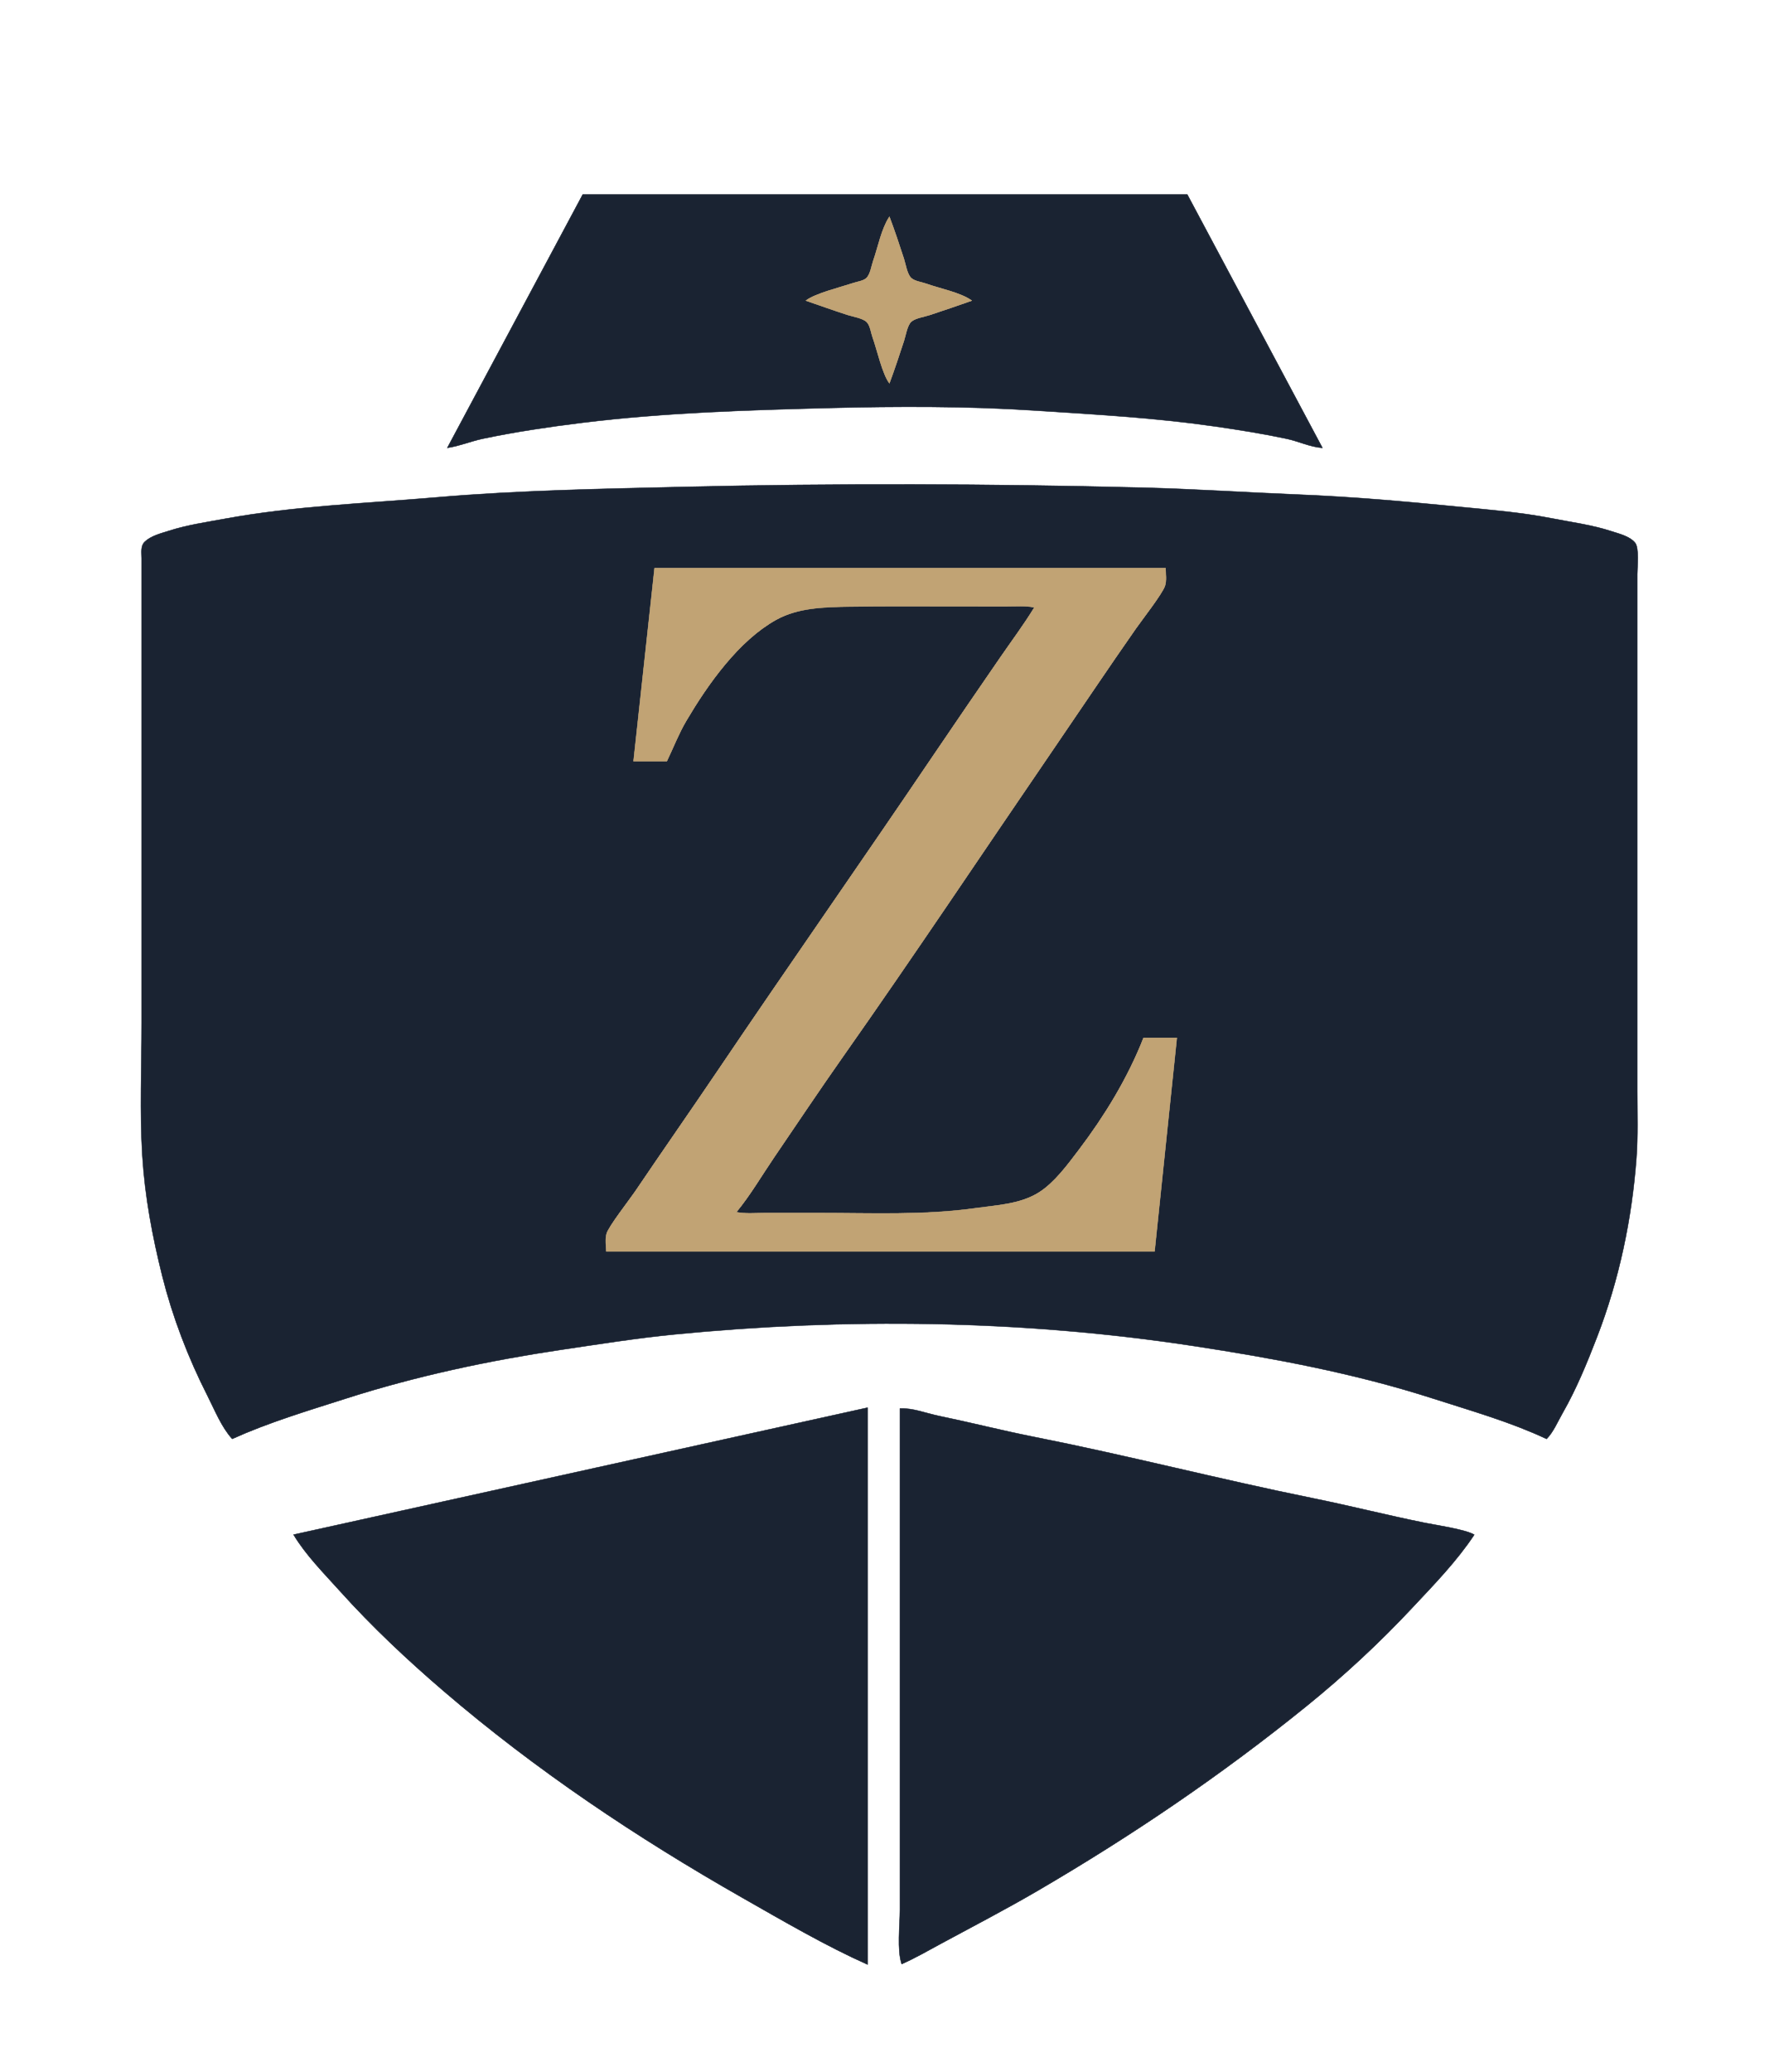
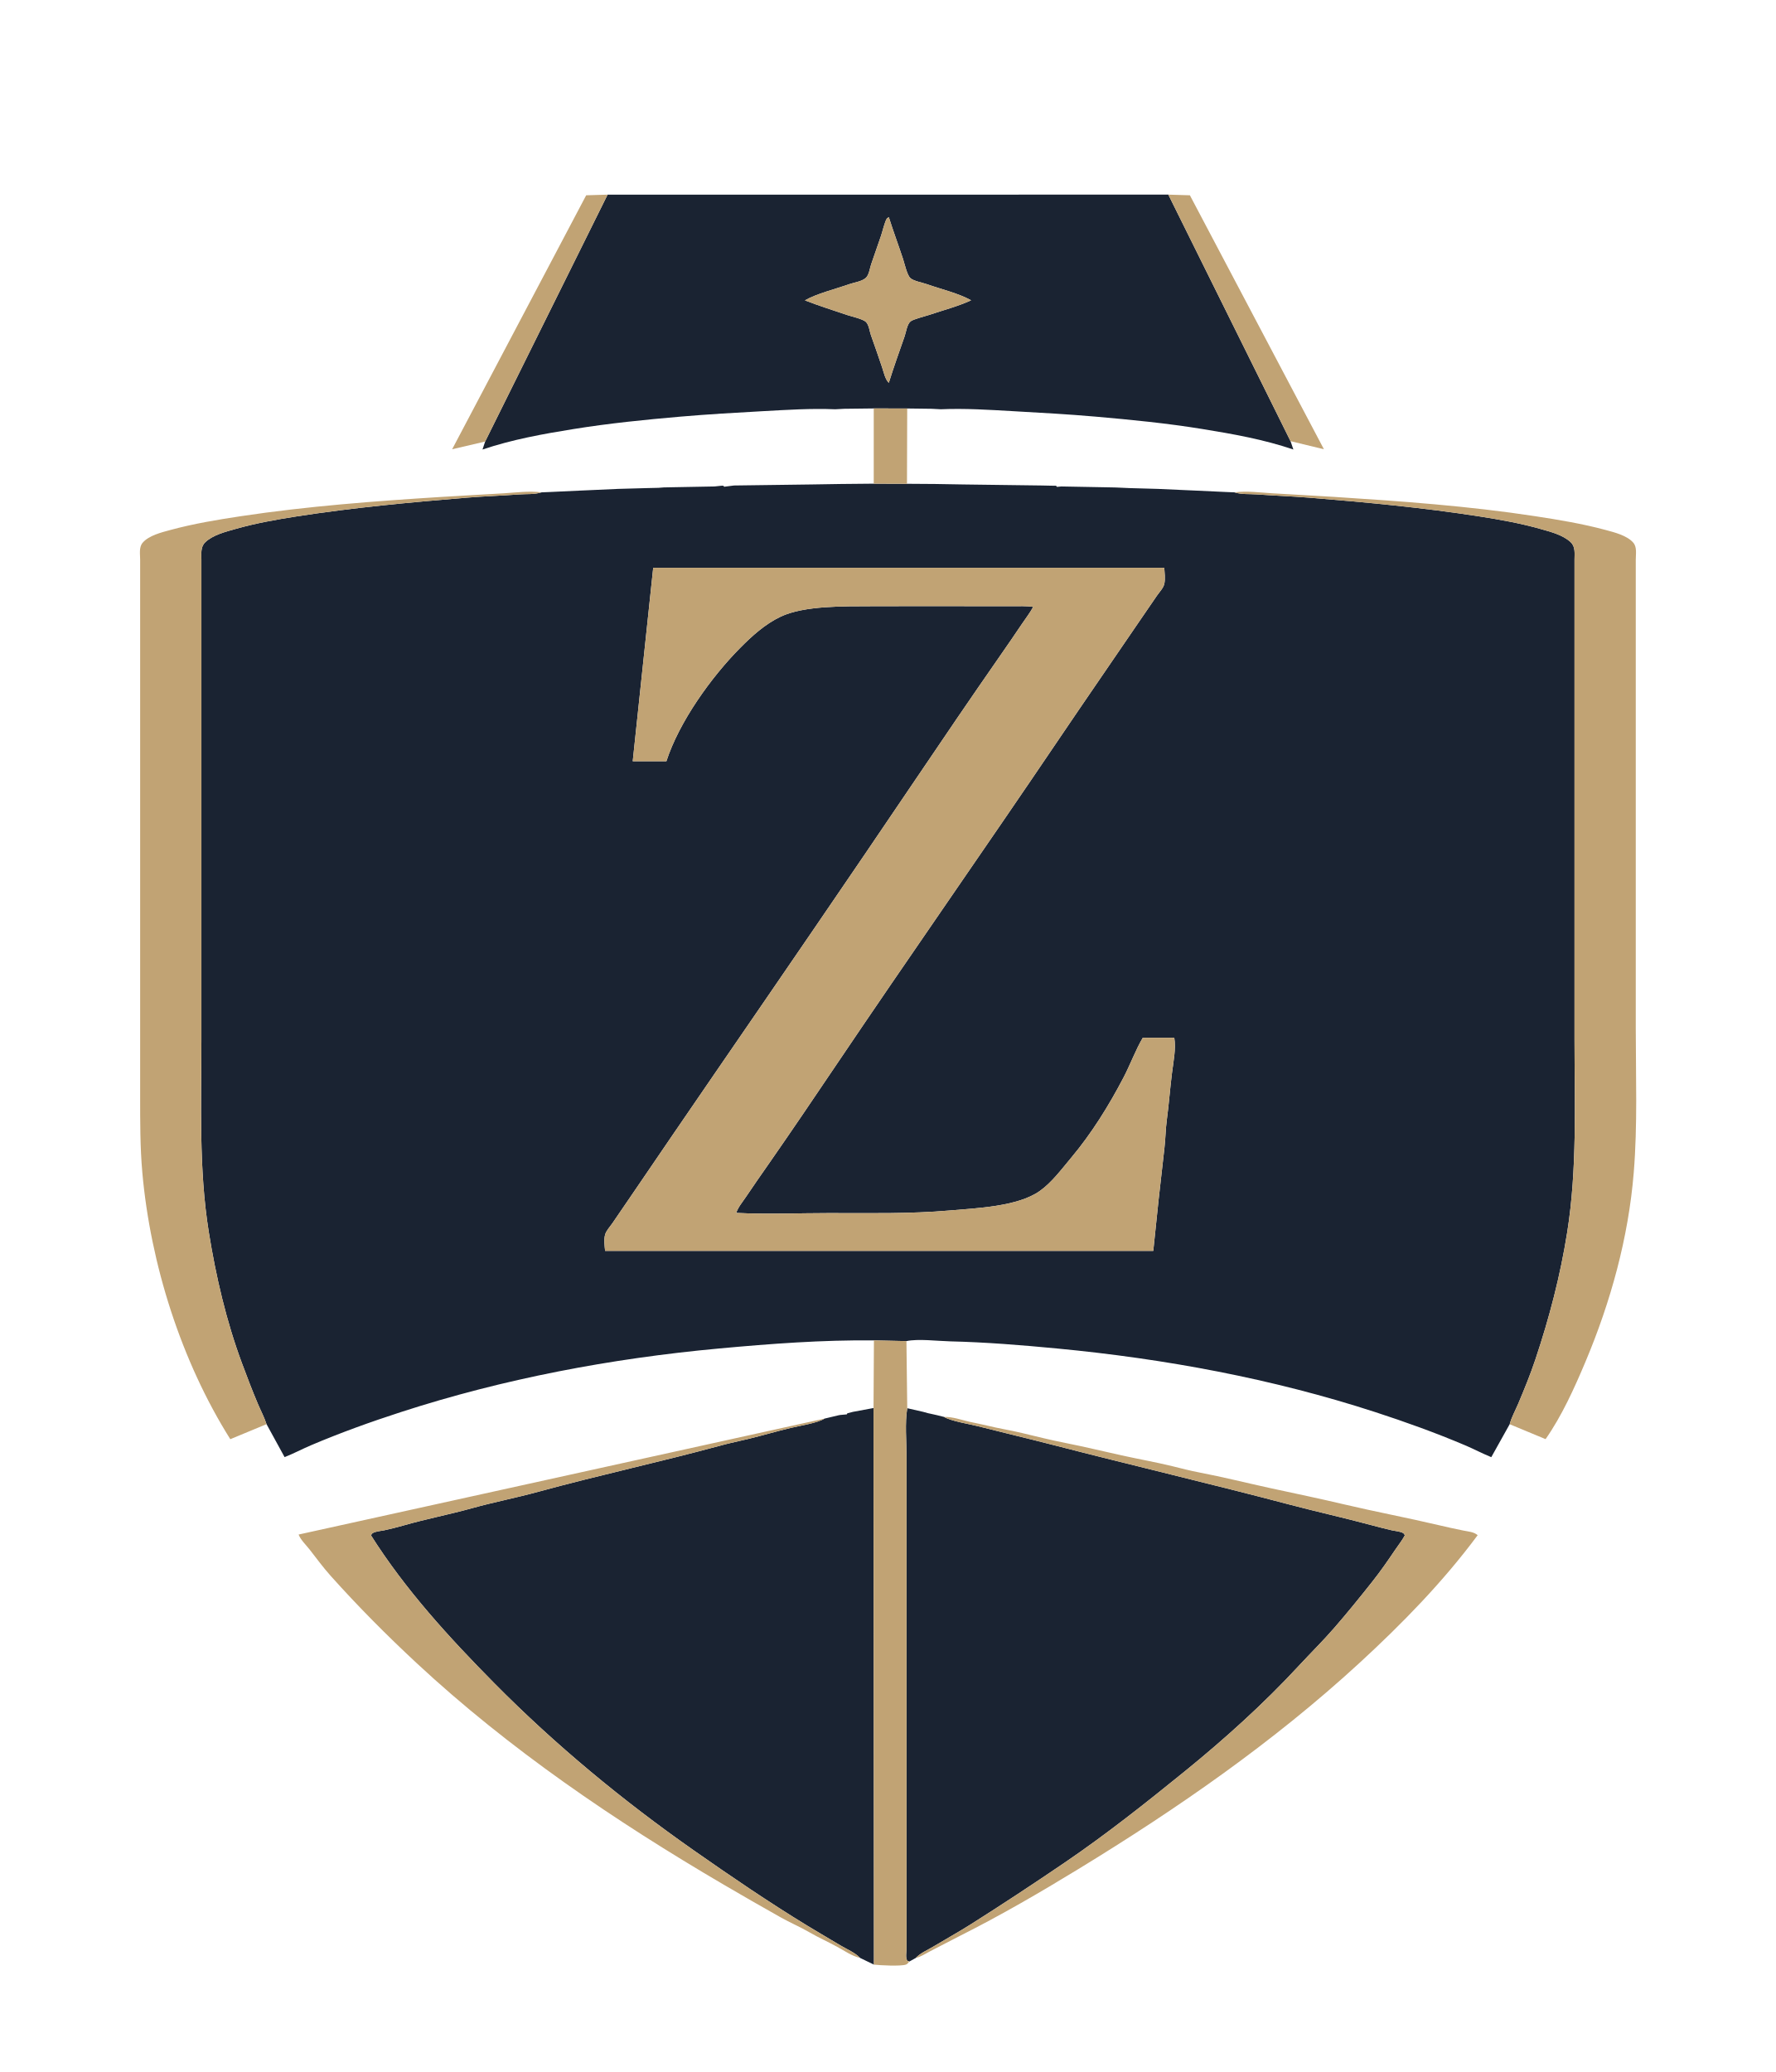
- <svg xmlns="http://www.w3.org/2000/svg" viewBox="0 0 1015 1182" width="1015" height="1182">
-   <path d="M332.5 110.97C447.49 110.97 562.49 110.97 677.48 110.97C703.18 159.15 728.89 207.32 754.59 255.5C747.79 255.07 740.98 251.75 734.29 250.32C720.8 247.43 707.1 245.25 693.44 243.27C659.36 238.32 624.85 236.42 590.5 234.18C551.86 231.65 512.19 231.73 473.5 232.73C426.41 233.96 379.28 235.38 332.5 241.13C313.46 243.47 294.35 246.3 275.58 250.24C268.74 251.68 262.1 254.49 255.22 255.5C280.98 207.32 306.74 159.15 332.5 110.97ZM507.5 123.64C502.9 130.64 501.08 140.77 498.28 148.74C497.28 151.59 496.6 156.72 494.25 158.76C492.49 160.28 489.1 160.74 486.94 161.46C479.95 163.8 465.12 167.39 459.84 171.5C467.8 174.22 475.73 177.1 483.75 179.67C486.75 180.63 492.5 181.49 494.68 183.81C496.54 185.8 497.04 190.01 497.95 192.51C500.44 199.37 503.46 213.33 507.5 218.64C510.45 210.65 513.17 202.49 515.81 194.39C516.78 191.42 517.64 185.62 519.98 183.5C522.23 181.45 527.46 180.7 530.33 179.75C538.42 177.1 546.47 174.32 554.5 171.5C548.09 166.88 536.3 164.65 528.56 161.87C526.07 160.97 521.87 160.45 519.9 158.58C517.58 156.37 516.74 150.67 515.77 147.65C513.19 139.62 510.46 131.54 507.5 123.64ZM882.5 820.86C861.73 811.1 839.44 804.8 817.66 797.79C773.14 783.46 726.69 774.77 680.55 767.75C583 752.89 482.71 751.59 384.52 761.27C363.07 763.39 341.81 766.78 320.5 769.94C279.1 776.09 237.27 785.01 197.36 797.81C175.53 804.81 153.45 811.37 132.5 820.83C126.39 814.18 122.45 804.19 118.37 796.17C107.39 774.57 98.47 751.35 92.58 727.84C86.96 705.35 82.69 682.7 81.24 659.5C79.65 634.31 80.83 608.73 80.83 583.5C80.83 533.83 80.83 484.17 80.83 434.5C80.83 403.5 80.83 372.5 80.83 341.5C80.83 333.83 80.83 326.17 80.83 318.5C80.83 315.32 80.09 311.48 82.6 309.07C86.18 305.64 91.84 304.29 96.4 302.82C106.87 299.45 117.71 297.9 128.49 295.92C168.06 288.65 208.48 287.21 248.5 283.77C295.63 279.71 343.21 278.89 390.5 277.75C477.53 275.66 564.47 275.96 651.5 278.17C681.52 278.94 711.51 280.95 741.5 282.17C771.2 283.38 800.94 285.99 830.5 288.92C848.85 290.74 867.51 292.17 885.61 295.74C896.97 297.97 908.41 299.44 919.47 303.06C923.74 304.46 929.94 305.91 932.94 309.58C935.46 312.67 934.23 323.31 934.23 327.5C934.23 343.17 934.23 358.83 934.23 374.5C934.23 436.17 934.23 497.83 934.23 559.5C934.23 580.5 934.23 601.5 934.23 622.5C934.23 635.12 934.69 647.91 933.76 660.5C931.16 695.43 923.9 730.02 911.26 762.73C905.57 777.48 899.48 792.37 891.61 806.12C888.85 810.94 886.38 816.92 882.5 820.86ZM373.5 324.08C369.5 360.8 365.5 397.51 361.5 434.23C367.83 434.23 374.17 434.23 380.5 434.23C384.2 426.52 387.24 418.55 391.61 411.15C403.84 390.43 421.48 365.35 442.98 353.49C455.47 346.59 470.52 346.27 484.5 346.04C505.16 345.69 525.84 345.88 546.5 345.88C555.83 345.88 565.17 345.87 574.5 345.89C579.7 345.9 585.19 345.41 590.23 346.5C584.22 356.36 577.21 365.68 570.67 375.2C557.9 393.78 545.14 412.33 532.51 431.02C491.82 491.2 450.11 550.72 409.44 610.92C393.86 633.98 377.92 656.76 362.34 679.81C359.14 684.53 347.43 699.49 346.17 703.67C345.24 706.78 345.84 710.68 345.96 713.9C450.24 713.9 554.52 713.9 658.79 713.9C663.03 673.29 667.26 632.68 671.5 592.07C665.17 592.07 658.83 592.07 652.5 592.07C643.55 614.93 630.34 636.54 615.54 656.05C609.25 664.33 601.69 674.71 592.77 680.3C582.08 687.01 568.65 687.53 556.55 689.25C527.19 693.41 497.09 691.99 467.5 691.99C457.17 691.99 446.83 691.99 436.5 691.99C431.13 691.99 425.35 692.57 420.13 691.5C428.11 681.84 434.64 670.59 441.7 660.22C454.78 641.01 467.71 621.65 481.09 602.64C521.8 544.81 561.05 485.88 600.98 427.51C616.69 404.55 632.14 381.43 648.08 358.64C651.54 353.68 663.14 338.85 664.71 334.23C665.74 331.19 665.12 327.25 665.06 324.08C567.88 324.08 470.69 324.08 373.5 324.08ZM495.06 803.01C495.06 908.91 495.06 1014.8 495.06 1120.7C471.22 1110.1 446.53 1095.64 423.78 1082.7C363.47 1048.38 305.62 1009.74 252.96 964.54C232.22 946.74 212.21 927.94 193.92 907.6C184.87 897.54 174.47 887.11 167.5 875.46C276.69 851.31 385.88 827.16 495.06 803.01ZM841.23 875.5C831.19 890.67 818.18 904 805.77 917.26C787.13 937.18 766.87 955.97 745.67 973.14C697.14 1012.46 646.01 1047.11 592.1 1078.59C574.04 1089.13 555.57 1098.72 537.18 1108.65C529.76 1112.65 522.23 1117.03 514.5 1120.43C511.73 1112.28 513.5 1098.48 513.5 1089.5C513.5 1067.5 513.5 1045.5 513.5 1023.5C513.5 950.17 513.46 876.83 513.5 803.5C520.73 803.1 528.53 806.25 535.65 807.72C553.72 811.46 571.63 816.05 589.73 819.64C642.98 830.17 695.58 843.82 748.76 854.61C770.16 858.95 791.31 864.33 812.7 868.67C819.32 870.01 836.25 872.48 841.23 875.5Z" fill="#1a2332" fill-rule="evenodd" stroke="#1a2332" stroke-width="0.25" stroke-linejoin="round" />
-   <path d="M507.5 123.64C510.46 131.54 513.19 139.62 515.77 147.65C516.74 150.67 517.58 156.37 519.9 158.58C521.87 160.45 526.07 160.97 528.56 161.87C536.3 164.65 548.09 166.88 554.5 171.5C546.47 174.32 538.42 177.1 530.33 179.75C527.46 180.7 522.23 181.45 519.98 183.5C517.64 185.62 516.78 191.42 515.81 194.39C513.17 202.49 510.45 210.65 507.5 218.64C503.46 213.33 500.44 199.37 497.95 192.51C497.04 190.01 496.54 185.8 494.68 183.81C492.5 181.49 486.75 180.63 483.75 179.67C475.73 177.1 467.8 174.22 459.84 171.5C465.12 167.39 479.95 163.8 486.94 161.46C489.1 160.74 492.49 160.28 494.25 158.76C496.6 156.72 497.28 151.59 498.28 148.74C501.08 140.77 502.9 130.64 507.5 123.64ZM373.5 324.08C470.69 324.08 567.88 324.08 665.06 324.08C665.12 327.25 665.74 331.19 664.71 334.23C663.14 338.85 651.54 353.68 648.08 358.64C632.14 381.43 616.69 404.55 600.98 427.51C561.05 485.88 521.8 544.81 481.09 602.64C467.71 621.65 454.78 641.01 441.7 660.22C434.64 670.59 428.11 681.84 420.13 691.5C425.35 692.57 431.13 691.99 436.5 691.99C446.83 691.99 457.17 691.99 467.5 691.99C497.09 691.99 527.19 693.41 556.55 689.25C568.65 687.53 582.08 687.01 592.77 680.3C601.69 674.71 609.25 664.33 615.54 656.05C630.34 636.54 643.55 614.93 652.5 592.07C658.83 592.07 665.17 592.07 671.5 592.07C667.26 632.68 663.03 673.29 658.79 713.9C554.52 713.9 450.24 713.9 345.96 713.9C345.84 710.68 345.24 706.78 346.17 703.67C347.43 699.49 359.14 684.53 362.34 679.81C377.92 656.76 393.86 633.98 409.44 610.92C450.11 550.72 491.82 491.2 532.51 431.02C545.14 412.33 557.9 393.78 570.67 375.2C577.21 365.68 584.22 356.36 590.23 346.5C585.19 345.41 579.7 345.9 574.5 345.89C565.17 345.87 555.83 345.88 546.5 345.88C525.84 345.88 505.16 345.69 484.5 346.04C470.52 346.27 455.47 346.59 442.98 353.49C421.48 365.35 403.84 390.43 391.61 411.15C387.24 418.55 384.2 426.52 380.5 434.23C374.17 434.23 367.83 434.23 361.5 434.23C365.5 397.51 369.5 360.8 373.5 324.08Z" fill="#c1a374" fill-rule="evenodd" stroke="#c1a374" stroke-width="0.25" stroke-linejoin="round" />
+ <svg xmlns="http://www.w3.org/2000/svg" viewBox="0 0 1014 1183">
+   <path fill="#1a2332" fill-rule="evenodd" d="M346.93 111.13C453.65 111.13 560.37 111.13 667.09 111.12C690.35 158.04 713.61 204.96 736.87 251.88C737.41 253.47 737.96 255.06 738.5 256.65C721.57 250.9 704.1 247.8 686.5 244.94C666.27 241.65 645.92 239.66 625.5 237.87C609.85 236.5 594.19 235.65 578.5 234.76C564.84 233.98 550.81 233.07 537.15 233.67C535.43 233.58 533.72 233.49 532 233.4C527.33 233.34 522.67 233.28 518 233.22C511.63 233.22 505.27 233.21 498.9 233.2C493.27 233.27 487.63 233.33 482 233.4C480.31 233.49 478.62 233.58 476.93 233.68C463.22 233.09 449.19 234.01 435.5 234.76C419.81 235.62 404.15 236.53 388.5 237.88C368.08 239.64 347.74 241.7 327.5 244.96C309.9 247.78 292.43 250.95 275.5 256.65C276.01 255.13 276.51 253.61 277.02 252.09C300.32 205.1 323.63 158.12 346.93 111.13ZM507.5 123.97C507.19 124.32 506.63 124.41 506.37 124.8C505.14 126.64 503.89 132.16 503.08 134.52C501.2 139.98 499.3 145.42 497.42 150.88C496.67 153.06 496.27 156.46 494.75 158.25C492.71 160.66 487.63 161.27 484.75 162.29C477.23 164.97 466.22 167.66 459.59 171.5C467.48 174.55 475.6 177.12 483.61 179.83C486.21 180.71 492.83 182.12 494.55 183.93C496.16 185.63 496.51 189.13 497.26 191.27C499.42 197.42 501.61 203.57 503.67 209.75C504.64 212.66 505.37 216.5 507.5 218.58C510.27 209.66 513.45 200.84 516.52 192.03C517.35 189.65 517.91 185.13 519.95 183.48C521.5 182.23 528.15 180.61 530.4 179.85C538.34 177.16 546.91 174.97 554.5 171.46C547.27 167.41 537.22 165.09 529.27 162.26C526.84 161.4 521.57 160.44 519.78 158.75C517.9 156.98 516.47 150.43 515.6 147.8C512.97 139.83 510.02 131.97 507.5 123.97ZM480.09 276.33C486.36 276.27 492.62 276.21 498.89 276.15C505.22 276.18 511.54 276.2 517.87 276.22C523.23 276.26 528.6 276.29 533.96 276.33C539.31 276.42 544.65 276.51 550 276.6C564.97 276.79 579.94 276.99 594.91 277.19C596.6 277.22 598.3 277.26 600 277.3C601 277.31 602 277.33 603 277.34C603.17 277.56 603.33 277.77 603.5 277.98C604.33 277.9 605.17 277.82 606 277.74C613.7 277.88 621.4 278.03 629.1 278.17C631.07 278.21 633.03 278.25 635 278.28C635.72 278.3 636.44 278.31 637.17 278.33C639.78 278.44 642.39 278.56 645 278.68C650.38 278.83 655.77 278.98 661.15 279.13C666.83 279.38 672.5 279.64 678.18 279.9C679.78 279.97 681.37 280.04 682.97 280.11C688.69 280.37 694.4 280.64 700.12 280.91C701.72 280.98 703.32 281.04 704.93 281.11C708.69 282.4 713.41 281.97 717.5 282.27C727.49 283 737.52 283.34 747.5 284.15C779.97 286.77 812.36 289.81 844.54 294.82C856.32 296.66 868.03 298.73 879.52 301.99C885.2 303.6 892.48 305.41 896.88 309.62C899.62 312.24 899.02 316.04 899.02 319.5C899.02 327.17 899.02 334.83 899.02 342.5C899.02 373.83 899.02 405.17 899.02 436.5C899.02 488.83 899.02 541.17 899.02 593.5C899.02 630.1 900.62 667.22 894.86 703.48C890.93 728.3 884.64 752.42 876.66 776.23C873.81 784.76 870.38 793.13 866.89 801.41C865.25 805.3 863.09 809.09 862 813.15C858.5 819.42 855 825.69 851.5 831.96C846.39 829.88 841.49 827.27 836.4 825.12C819.71 818.04 802.53 811.86 785.3 806.25C726.37 787.08 665.08 775.77 603.5 769.91C583.22 767.98 562.89 766.32 542.5 765.84C535.27 765.67 524.28 764.26 517.56 765.7C511.37 765.57 505.19 765.43 499 765.29C469.43 764.99 439.89 767.21 410.5 769.92C348.93 775.6 287.61 787.16 228.72 806.28C211.49 811.87 194.3 818.05 177.63 825.14C172.54 827.3 167.64 829.92 162.5 831.94C159.06 825.67 155.63 819.39 152.19 813.12C150.86 809.08 148.82 805.28 147.17 801.35C143.97 793.76 141.04 786.08 138.17 778.36C129.2 754.23 123.3 728.83 119.22 703.45C113.41 667.22 115 630.08 115 593.5C115 541.17 115 488.83 115 436.5C115 405.17 115 373.83 115 342.5C115 334.83 115 327.17 115 319.5C115 316.06 114.45 312.3 117.14 309.67C121.48 305.43 128.85 303.61 134.49 302.01C145.98 298.73 157.69 296.67 169.47 294.83C201.65 289.82 234.03 286.82 266.5 284.15C276.48 283.33 286.51 283.02 296.5 282.28C300.6 281.98 305.33 282.4 309.1 281.11C310.7 281.04 312.31 280.98 313.91 280.91C319.61 280.64 325.32 280.38 331.03 280.11C332.62 280.04 334.22 279.97 335.82 279.9C341.51 279.64 347.19 279.39 352.88 279.13C358.58 278.97 364.29 278.82 370 278.66C372 278.61 374 278.57 376 278.52C377 278.44 378 278.36 379 278.29C380.98 278.25 382.96 278.21 384.94 278.17C392.63 278.03 400.31 277.89 408 277.74C409.33 277.6 410.67 277.46 412 277.32C412.33 277.32 412.67 277.32 413 277.32C413.17 277.51 413.33 277.7 413.5 277.9C415.37 277.66 417.24 277.42 419.11 277.19C434.07 276.99 449.04 276.79 464 276.59C469.36 276.51 474.73 276.42 480.09 276.33ZM664.79 324.17C567.52 324.17 470.25 324.17 372.97 324.17C369.08 360.99 365.18 397.81 361.28 434.63C367.69 434.63 374.09 434.63 380.5 434.63C387.77 412.18 405.98 386.76 422.52 370.03C429.33 363.14 436.82 356.35 445.65 352.13C459.25 345.64 482.39 346.2 497.5 346.11C517.5 346 537.5 346.09 557.5 346.09C564.17 346.09 570.83 346.1 577.5 346.11C581.64 346.12 585.86 345.89 589.94 346.5C588.1 349.89 585.74 352.92 583.58 356.12C579.17 362.68 574.68 369.2 570.16 375.69C554.27 398.52 538.61 421.56 523.04 444.61C484.8 501.23 446.12 557.59 407.42 613.9C391.67 636.83 375.98 659.8 360.33 682.79C356.82 687.95 353.25 693.08 349.76 698.26C348.42 700.25 346.14 702.59 345.5 704.92C344.72 707.75 345.22 711.33 345.5 714.19C449.83 714.19 554.17 714.19 658.5 714.19C660.46 694.61 662.59 675.04 664.87 655.5C665.49 650.21 665.51 644.82 666.22 639.54C667.42 630.56 668.07 621.51 669.2 612.52C670 606.09 671.52 598.9 670.51 592.52C664.51 592.52 658.5 592.52 652.5 592.52C648.44 599.39 645.36 607.83 641.57 615.09C633.15 631.23 623.27 647.14 611.56 661.09C606.13 667.55 600.54 675.17 593.58 680.07C581.02 688.91 557.47 689.8 542.5 691.1C519.56 693.1 496.53 692.61 473.5 692.61C455.85 692.61 437.99 693.41 420.37 692.5C421.48 689.17 423.95 686.33 425.93 683.37C430.33 676.81 434.87 670.34 439.38 663.87C452.26 645.36 464.89 626.68 477.5 607.99C519.45 545.77 562.53 484.28 604.56 422.09C619.47 400.03 634.62 378.13 649.6 356.13C653.25 350.78 656.95 345.47 660.58 340.11C661.94 338.12 664.26 335.78 664.79 333.41C665.45 330.52 664.95 327.09 664.79 324.17ZM498.77 803.91C498.84 909.84 498.92 1015.77 499 1121.7C496.37 1120.43 493.74 1119.15 491.11 1117.87C488.21 1114.8 483.48 1112.88 479.79 1110.67C473.55 1106.94 467.2 1103.25 461 1099.48C438.87 1085.98 417.32 1071.3 396.08 1056.42C355.63 1028.09 317.1 996.27 282.36 961.14C256.5 934.99 231.48 907.68 211.76 876.5C212.16 876.19 212.32 875.62 212.75 875.36C214.54 874.27 217.41 874.15 219.41 873.72C223.09 872.92 226.84 871.98 230.46 870.94C243.37 867.23 256.6 864.71 269.53 861.1C282.03 857.61 294.78 855.17 307.29 851.74C341.91 842.25 377.08 834.7 411.7 825.26C416.83 823.86 422.04 822.82 427.2 821.57C435.37 819.6 443.41 817.18 451.59 815.25C456.49 814.09 467.05 812.4 470.79 809.95C473.47 809.31 476.16 808.67 478.85 808.03C479.17 807.98 479.5 807.92 479.83 807.86C481.05 807.75 482.28 807.64 483.5 807.53C483.61 807.33 483.71 807.13 483.82 806.92C484.87 806.65 485.92 806.37 486.98 806.1C490.91 805.37 494.84 804.64 498.77 803.91ZM518.02 804.01C521.04 804.7 524.06 805.39 527.07 806.08C528.07 806.35 529.07 806.63 530.07 806.9C530.39 806.97 530.72 807.03 531.04 807.1C532.35 807.39 533.67 807.69 534.98 807.98C536.34 808.32 537.7 808.66 539.06 808.99C543.06 811.42 553.27 812.99 558.36 814.29C572.72 817.95 587.14 821.34 601.48 825.04C646.43 836.64 691.61 847.24 736.5 859.08C751.85 863.13 767.36 866.56 782.7 870.69C786.67 871.75 790.69 872.79 794.69 873.72C796.62 874.16 799.53 874.32 801.24 875.35C801.67 875.61 801.81 876.19 802.2 876.5C800.57 879.53 798.44 882.15 796.52 885.01C792.37 891.18 788.16 897.22 783.54 903.06C776.51 911.95 769.35 920.78 761.9 929.36C755.4 936.86 748.31 943.82 741.58 951.1C721.64 972.65 699.47 992.66 676.7 1011.16C654.35 1029.31 631.73 1047.25 607.92 1063.45C590.21 1075.5 572.35 1087.27 554.24 1098.72C547.25 1103.14 539.98 1107.15 532.9 1111.4C529.61 1113.38 525.42 1115.11 522.9 1117.89C521.64 1118.58 520.38 1119.28 519.13 1119.98C517.99 1118.8 518.88 1120.82 517.93 1119.27C516.96 1117.68 517.61 1114.3 517.61 1112.5C517.61 1108.17 517.61 1103.83 517.61 1099.5C517.61 1080.17 517.61 1060.83 517.61 1041.5C517.61 988.5 517.61 935.5 517.61 882.5C517.61 865.5 517.61 848.5 517.61 831.5C517.61 822.7 516.63 812.59 518.02 804.01Z" />
+   <path fill="#c1a374" fill-rule="evenodd" d="M346.93 111.13C323.63 158.12 300.32 205.1 277.02 252.09C270.74 253.56 264.46 255.03 258.17 256.5C283.68 208.17 309.19 159.83 334.7 111.5C338.78 111.38 342.86 111.25 346.93 111.13ZM667.09 111.12C671.2 111.25 675.3 111.37 679.41 111.5C704.92 159.83 730.43 208.17 755.94 256.5C749.58 254.96 743.22 253.42 736.87 251.88C713.61 204.96 690.35 158.04 667.09 111.12ZM507.5 123.97C510.02 131.97 512.97 139.83 515.6 147.8C516.47 150.43 517.9 156.98 519.78 158.75C521.57 160.44 526.84 161.4 529.27 162.26C537.22 165.09 547.27 167.41 554.5 171.46C546.91 174.97 538.34 177.16 530.4 179.85C528.15 180.61 521.5 182.23 519.95 183.48C517.91 185.13 517.35 189.65 516.52 192.03C513.45 200.84 510.27 209.66 507.5 218.58C505.37 216.5 504.64 212.66 503.67 209.75C501.61 203.57 499.42 197.42 497.26 191.27C496.51 189.13 496.16 185.63 494.55 183.93C492.83 182.12 486.21 180.71 483.61 179.83C475.6 177.12 467.48 174.55 459.59 171.5C466.22 167.66 477.23 164.97 484.75 162.29C487.63 161.27 492.71 160.66 494.75 158.25C496.27 156.46 496.67 153.06 497.42 150.88C499.3 145.42 501.2 139.98 503.08 134.52C503.89 132.16 505.14 126.64 506.37 124.8C506.63 124.41 507.19 124.32 507.5 123.97ZM498.9 233.2C505.27 233.21 511.63 233.22 518 233.22C517.96 247.56 517.91 261.89 517.87 276.22C511.54 276.2 505.22 276.18 498.89 276.15C498.89 261.84 498.9 247.52 498.9 233.2ZM309.1 281.11C305.33 282.4 300.6 281.98 296.5 282.28C286.51 283.02 276.48 283.33 266.5 284.15C234.03 286.82 201.65 289.82 169.47 294.83C157.69 296.67 145.98 298.73 134.49 302.01C128.85 303.61 121.48 305.43 117.14 309.67C114.45 312.3 115 316.06 115 319.5C115 327.17 115 334.83 115 342.5C115 373.83 115 405.17 115 436.5C115 488.83 115 541.17 115 593.5C115 630.08 113.41 667.22 119.22 703.45C123.3 728.83 129.2 754.23 138.17 778.36C141.04 786.08 143.97 793.76 147.17 801.35C148.82 805.28 150.86 809.08 152.19 813.12C145.3 815.98 138.4 818.84 131.5 821.7C103.47 777.15 85.92 721.75 81.27 669.49C79.97 654.89 80.02 640.15 80.02 625.5C80.02 609.83 80.02 594.17 80.02 578.5C80.02 532.17 80.02 485.83 80.02 439.5C80.02 407.5 80.02 375.5 80.02 343.5C80.02 335.5 80.02 327.5 80.02 319.5C80.02 316.39 79.27 312.45 81.42 309.91C84.93 305.75 92.21 303.96 97.21 302.61C110.48 299.01 123.87 296.78 137.44 294.73C175.53 288.99 214.06 286.1 252.5 283.69C264.17 282.96 275.83 282.37 287.5 281.66C294.56 281.23 302.11 280.17 309.1 281.11ZM704.93 281.11C711.89 280.16 719.45 281.22 726.5 281.65C738.17 282.37 749.83 282.93 761.5 283.68C799.93 286.14 838.5 288.88 876.57 294.72C890.14 296.8 903.52 299.01 916.8 302.59C921.82 303.95 929.07 305.73 932.61 309.88C934.77 312.41 934 316.39 934 319.5C934 327.5 934 335.5 934 343.5C934 375.17 934 406.83 934 438.5C934 488.17 934 537.83 934 587.5C934 614.77 935.06 642.3 932.84 669.5C929.81 706.71 919.66 743.37 905.2 777.68C898.95 792.5 891.76 808.47 882.5 821.67C875.67 818.83 868.83 815.99 862 813.15C863.09 809.09 865.25 805.3 866.89 801.41C870.38 793.13 873.81 784.76 876.66 776.23C884.64 752.42 890.93 728.3 894.86 703.48C900.62 667.22 899.02 630.1 899.02 593.5C899.02 541.17 899.02 488.83 899.02 436.5C899.02 405.17 899.02 373.83 899.02 342.5C899.02 334.83 899.02 327.17 899.02 319.5C899.02 316.04 899.62 312.24 896.88 309.62C892.48 305.41 885.2 303.6 879.52 301.99C868.03 298.73 856.32 296.66 844.54 294.82C812.36 289.81 779.97 286.77 747.5 284.15C737.52 283.34 727.49 283 717.5 282.27C713.41 281.97 708.69 282.4 704.93 281.11ZM664.79 324.17C664.95 327.09 665.45 330.52 664.79 333.41C664.26 335.78 661.94 338.12 660.58 340.11C656.95 345.47 653.25 350.78 649.6 356.13C634.62 378.13 619.47 400.03 604.56 422.09C562.53 484.28 519.45 545.77 477.5 607.99C464.89 626.68 452.26 645.36 439.38 663.87C434.87 670.34 430.33 676.81 425.93 683.37C423.95 686.33 421.48 689.17 420.37 692.5C437.99 693.41 455.85 692.61 473.5 692.61C496.53 692.61 519.56 693.1 542.5 691.1C557.47 689.8 581.02 688.91 593.58 680.07C600.54 675.17 606.13 667.55 611.56 661.09C623.27 647.14 633.15 631.23 641.57 615.09C645.36 607.83 648.44 599.39 652.5 592.52C658.5 592.52 664.51 592.52 670.51 592.52C671.52 598.9 670 606.09 669.2 612.52C668.07 621.51 667.42 630.56 666.22 639.54C665.51 644.82 665.49 650.21 664.87 655.5C662.59 675.04 660.46 694.61 658.5 714.19C554.17 714.19 449.83 714.19 345.5 714.19C345.22 711.33 344.72 707.75 345.5 704.92C346.14 702.59 348.42 700.25 349.76 698.26C353.25 693.08 356.82 687.95 360.33 682.79C375.98 659.8 391.67 636.83 407.42 613.9C446.12 557.59 484.8 501.23 523.04 444.61C538.61 421.56 554.27 398.52 570.16 375.69C574.68 369.2 579.17 362.68 583.58 356.12C585.74 352.92 588.1 349.89 589.94 346.5C585.86 345.89 581.64 346.12 577.5 346.11C570.83 346.1 564.17 346.09 557.5 346.09C537.5 346.09 517.5 346 497.5 346.11C482.39 346.2 459.25 345.64 445.65 352.13C436.82 356.35 429.33 363.14 422.52 370.03C405.98 386.76 387.77 412.18 380.5 434.63C374.09 434.63 367.69 434.63 361.28 434.63C365.18 397.81 369.08 360.99 372.97 324.17C470.25 324.17 567.52 324.17 664.79 324.17ZM499 765.29C505.19 765.43 511.37 765.57 517.56 765.7C517.71 778.47 517.87 791.24 518.02 804.01C516.63 812.59 517.61 822.7 517.61 831.5C517.61 848.5 517.61 865.5 517.61 882.5C517.61 935.5 517.61 988.5 517.61 1041.5C517.61 1060.83 517.61 1080.17 517.61 1099.5C517.61 1103.83 517.61 1108.17 517.61 1112.5C517.61 1114.3 516.96 1117.68 517.93 1119.27C518.88 1120.82 517.99 1118.8 519.13 1119.98C518.51 1120.66 518.23 1121.35 517.24 1121.69C514.35 1122.7 502.41 1122.11 499 1121.7C498.92 1015.77 498.84 909.84 498.77 803.91C498.84 791.04 498.92 778.17 499 765.29ZM539.06 808.99C543.82 808.85 548.88 810.65 553.57 811.75C556.89 812.53 560.24 813.08 563.54 813.9C570.12 815.55 576.85 816.56 583.44 818.15C591.75 820.17 600.13 822.23 608.52 823.89C619.24 826.01 629.85 828.59 640.51 830.95C650.13 833.08 659.87 834.8 669.45 837.13C674.48 838.36 679.6 839.72 684.69 840.68C698.43 843.29 712.01 846.75 725.67 849.71C739.64 852.73 753.66 855.65 767.54 858.93C785.49 863.17 803.65 866.56 821.6 870.81C826.22 871.91 830.89 872.91 835.54 873.86C838.47 874.47 841.44 874.56 843.73 876.5C823.89 903.23 800.59 927.07 776.1 949.58C727.07 994.65 672.42 1032.53 615.68 1067.17C593.79 1080.54 571.48 1093.51 548.57 1105.04C542.6 1108.05 536.71 1111.21 530.75 1114.25C528.12 1115.6 525.74 1117.26 522.9 1117.89C525.42 1115.11 529.61 1113.38 532.9 1111.4C539.98 1107.15 547.25 1103.14 554.24 1098.72C572.35 1087.27 590.21 1075.5 607.92 1063.45C631.73 1047.25 654.35 1029.31 676.7 1011.16C699.47 992.66 721.64 972.65 741.58 951.1C748.31 943.82 755.4 936.86 761.9 929.36C769.35 920.78 776.51 911.95 783.54 903.06C788.16 897.22 792.37 891.18 796.52 885.01C798.44 882.15 800.57 879.53 802.2 876.5C801.81 876.19 801.67 875.61 801.24 875.35C799.53 874.32 796.62 874.16 794.69 873.72C790.69 872.79 786.67 871.75 782.7 870.69C767.36 866.56 751.85 863.13 736.5 859.08C691.61 847.24 646.43 836.64 601.48 825.04C587.14 821.34 572.72 817.95 558.36 814.29C553.27 812.99 543.06 811.42 539.06 808.99ZM470.79 809.95C467.05 812.4 456.49 814.09 451.59 815.25C443.41 817.18 435.37 819.6 427.2 821.57C422.04 822.82 416.83 823.86 411.7 825.26C377.08 834.7 341.91 842.25 307.29 851.74C294.78 855.17 282.03 857.61 269.53 861.1C256.6 864.71 243.37 867.23 230.46 870.94C226.84 871.98 223.09 872.92 219.41 873.72C217.41 874.15 214.54 874.27 212.75 875.36C212.32 875.62 212.16 876.19 211.76 876.5C231.48 907.68 256.5 934.99 282.36 961.14C317.1 996.27 355.63 1028.09 396.08 1056.42C417.32 1071.3 438.87 1085.98 461 1099.48C467.2 1103.25 473.55 1106.94 479.79 1110.67C483.48 1112.88 488.21 1114.8 491.11 1117.87C486.52 1116.85 482.16 1113.79 478.01 1111.52C472.81 1108.66 467.38 1106.28 462.25 1103.29C456.92 1100.18 451.15 1097.74 445.76 1094.71C434.89 1088.61 424.11 1082.41 413.35 1076.11C351.16 1039.69 290.77 998.71 237.92 949.57C220.79 933.64 204.4 917.15 188.8 899.72C184.53 894.94 180.73 889.77 176.8 884.71C174.74 882.07 171.65 879.18 170.5 876.14C270.6 854.08 370.69 832.01 470.79 809.95Z" />
</svg>
